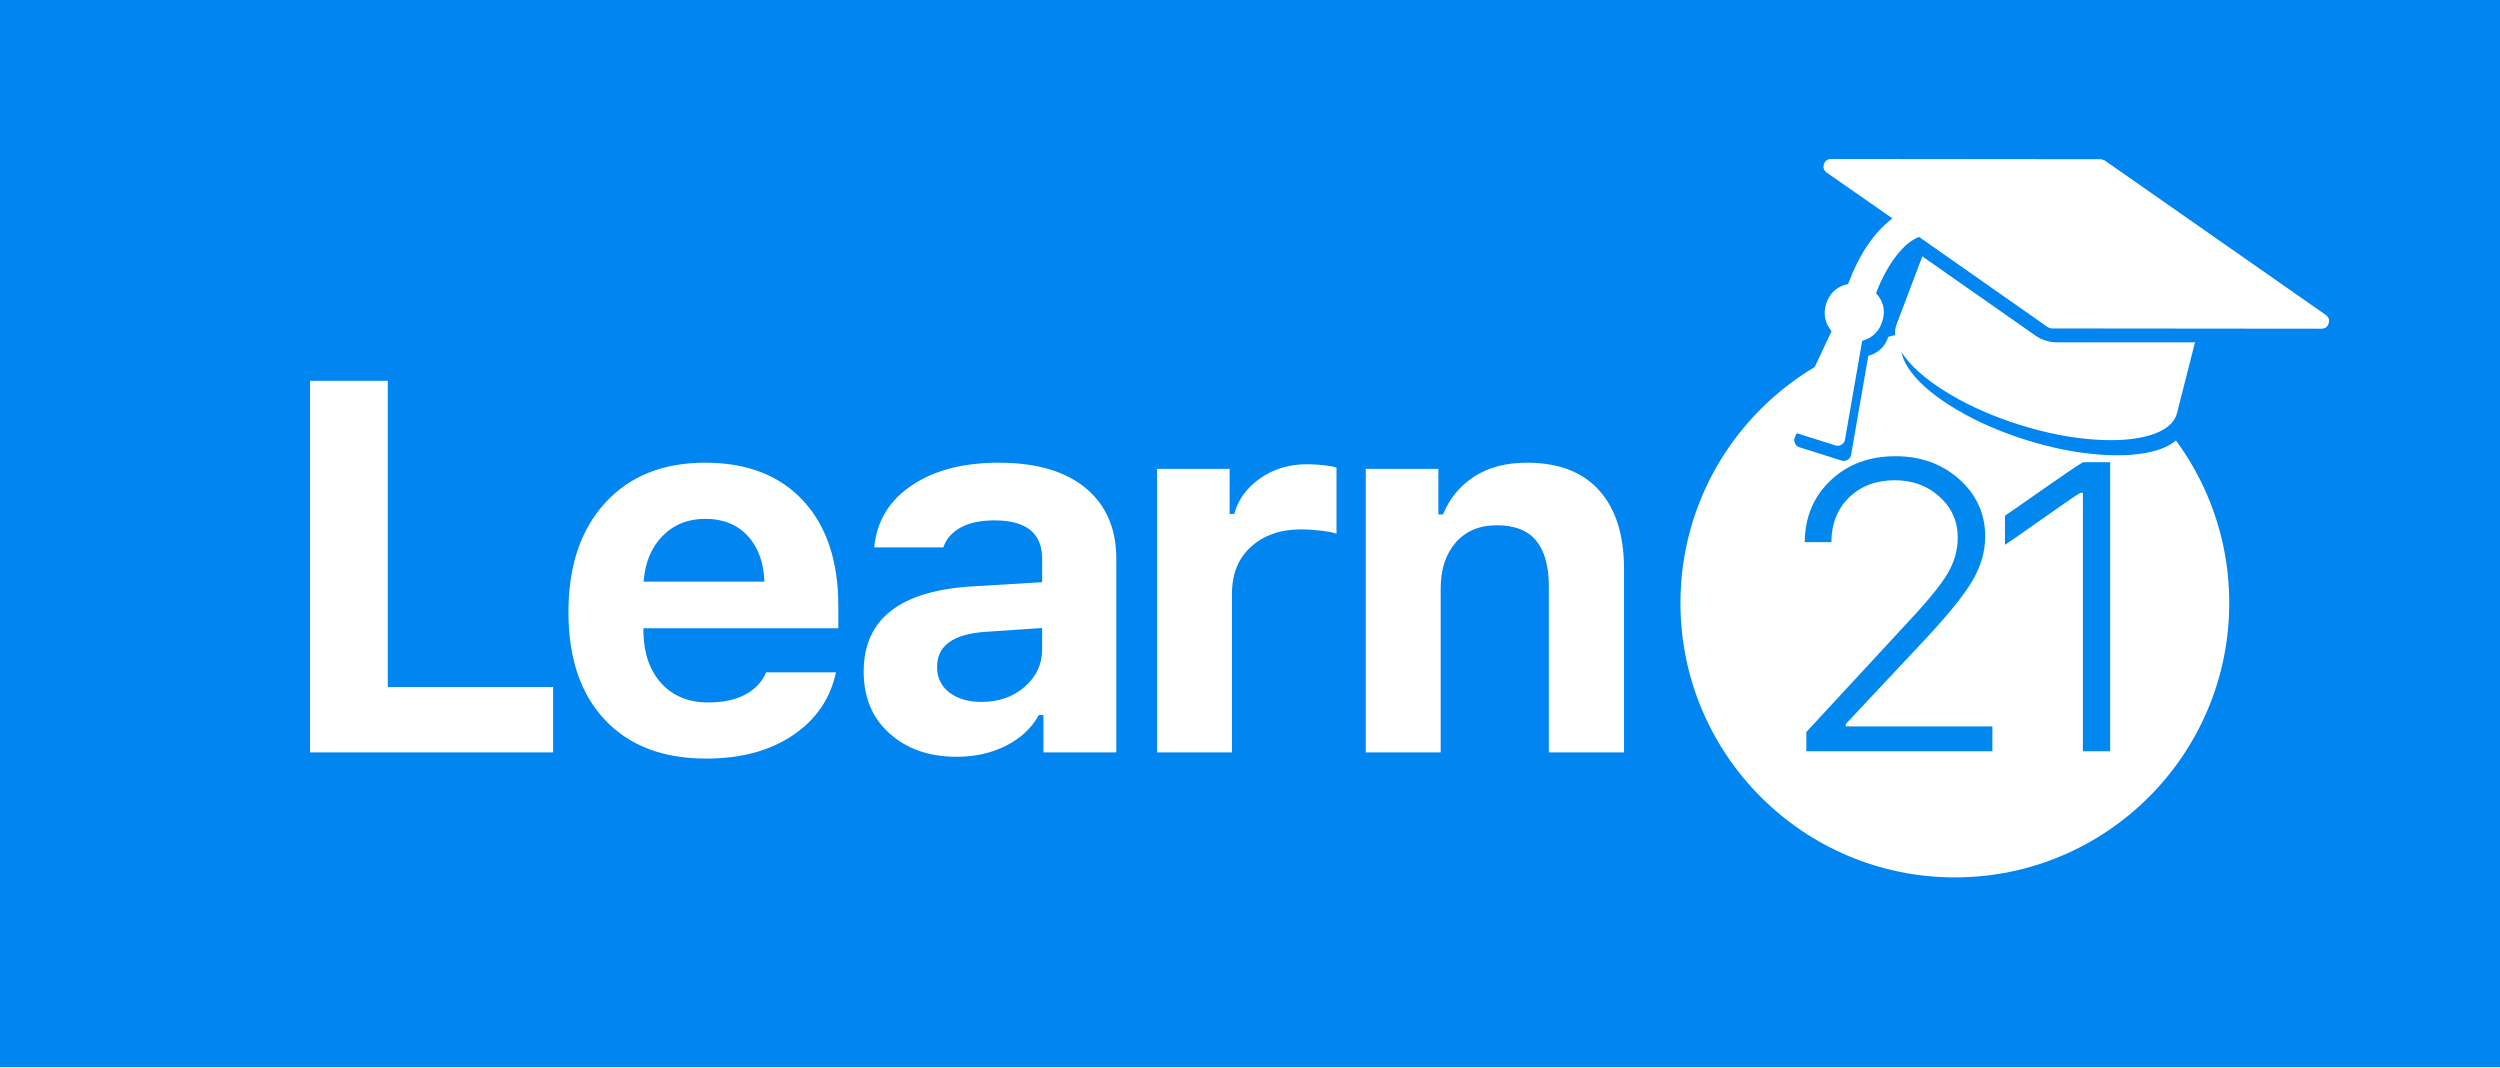
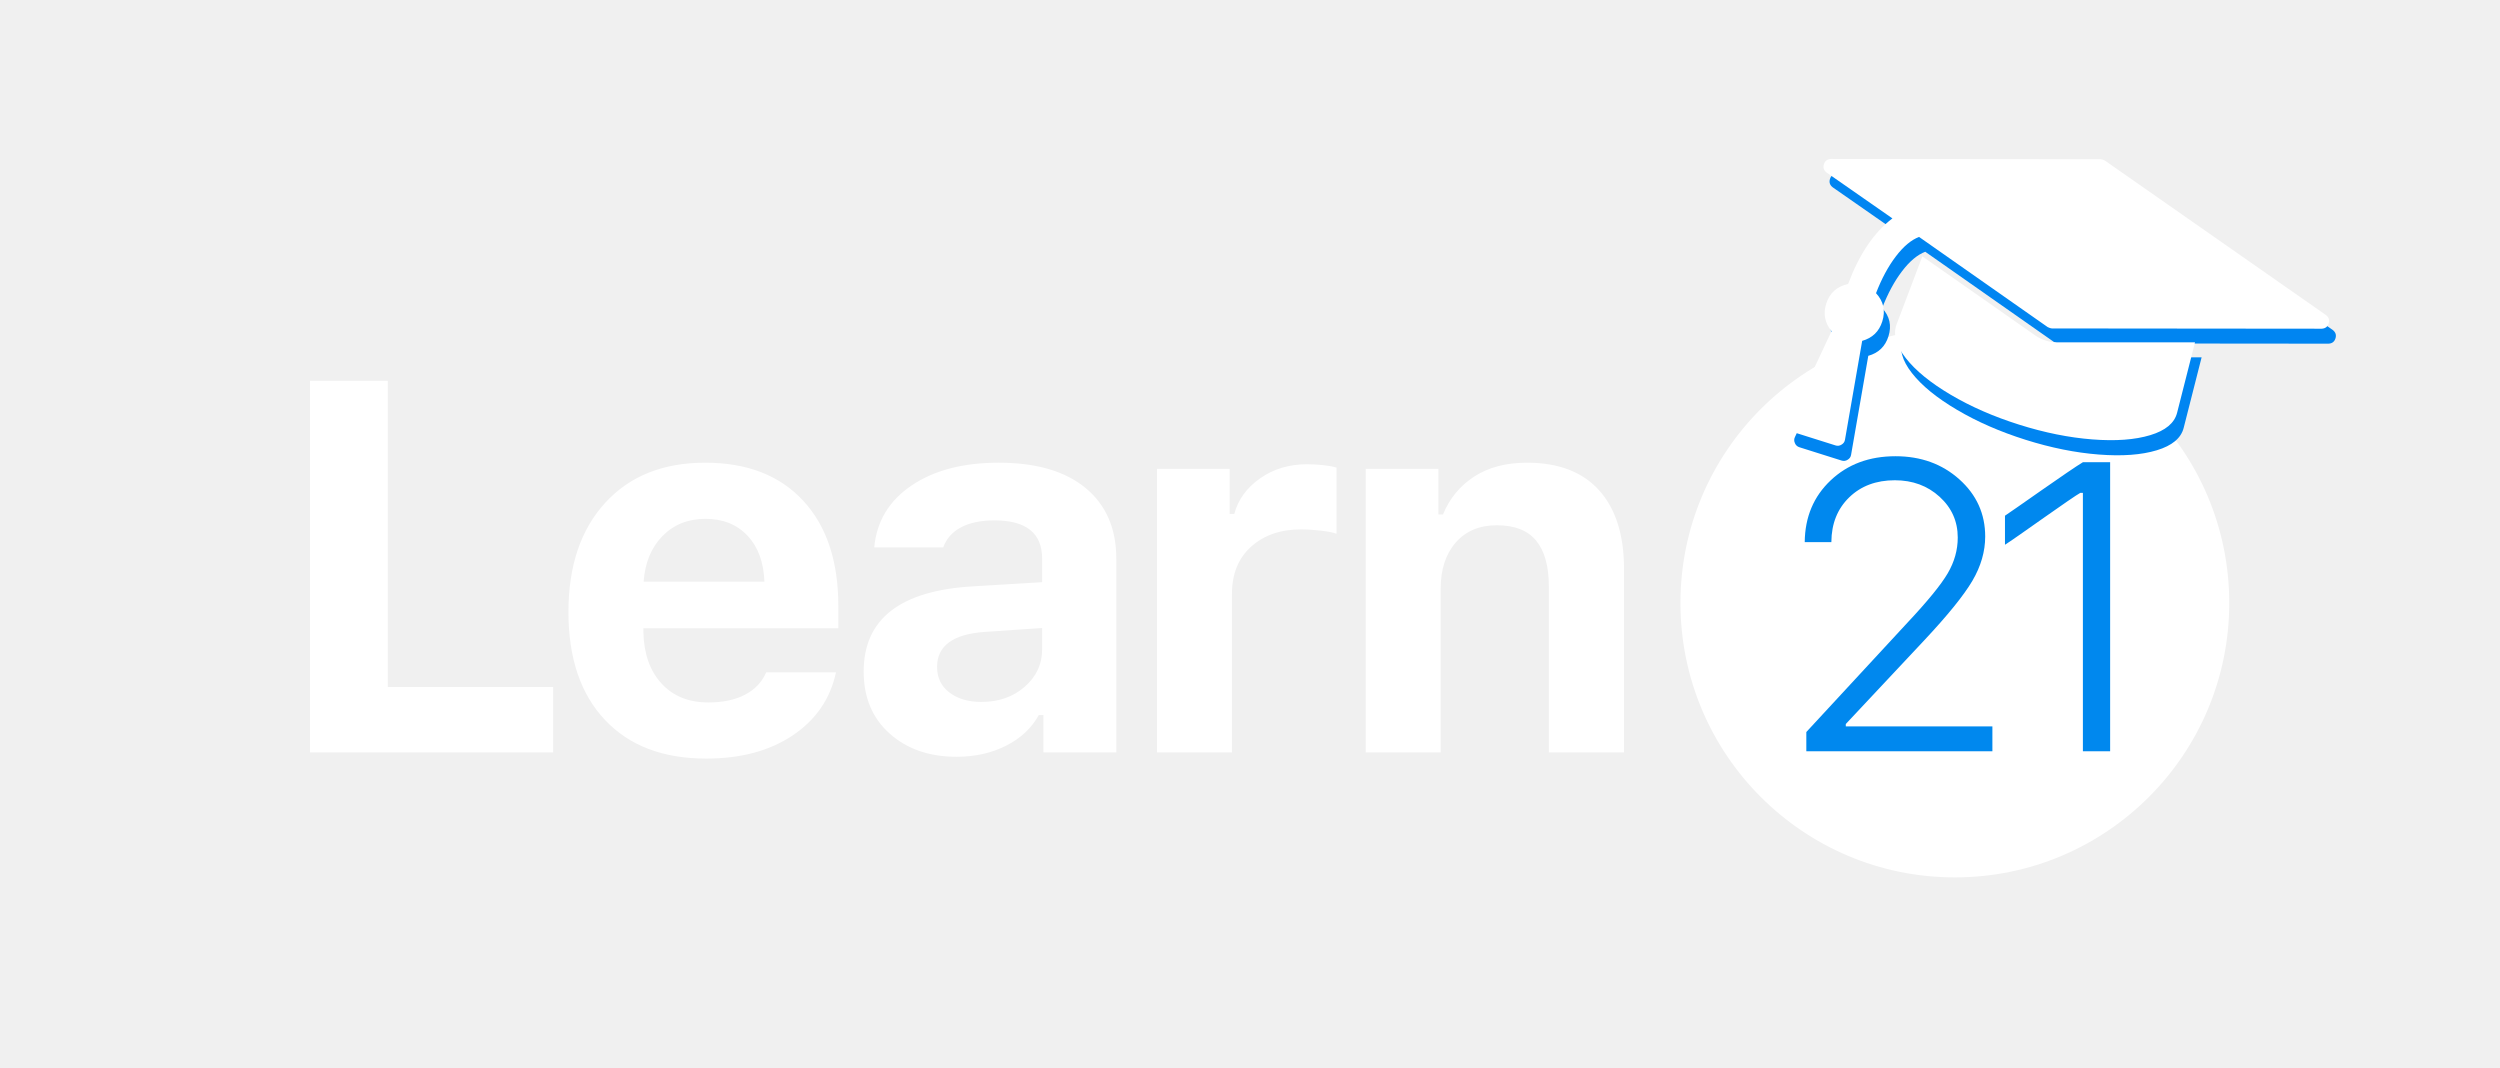
- <svg xmlns="http://www.w3.org/2000/svg" width="410px" height="175px" viewBox="0 0 410 175" version="1.1">
-   <defs />
-   <g id="Page-1" stroke="none" stroke-width="1" fill="none" fill-rule="evenodd">
-     <g id="Group">
-       <polygon id="Fill-12" fill="#0085F1" points="0 175 410 175 410 0 0 0" />
-       <path d="M365.595,98.892 C365.595,123.745 345.447,143.892 320.594,143.892 C295.742,143.892 275.595,123.745 275.595,98.892 C275.595,74.039 295.742,53.892 320.594,53.892 C345.447,53.892 365.595,74.039 365.595,98.892 Z" id="Fill-13" fill="#FFFFFF" />
-       <path d="M295.975,88.879 L295.975,88.912 L300.344,88.912 L300.344,88.879 C300.366,85.879 301.34,83.443 303.267,81.571 C305.194,79.698 307.691,78.762 310.757,78.762 C313.669,78.762 316.116,79.666 318.098,81.472 C320.08,83.279 321.071,85.507 321.071,88.157 C321.071,90.193 320.523,92.148 319.428,94.02 C318.333,95.892 316.122,98.602 312.793,102.15 L296.238,120.052 L296.238,123.205 L326.753,123.205 L326.753,119.132 L302.709,119.132 L302.709,118.738 L315.519,105.073 C319.417,100.913 322.067,97.639 323.469,95.252 C324.87,92.865 325.571,90.445 325.571,87.993 C325.571,84.27 324.158,81.144 321.334,78.614 C318.509,76.085 315.016,74.821 310.855,74.821 C306.563,74.821 303.021,76.14 300.229,78.779 C297.437,81.417 296.019,84.784 295.975,88.879 Z M341.595,123.205 L346.062,123.205 L346.062,75.806 L341.595,75.806 C341.113,76.091 340.237,76.666 338.967,77.531 C337.697,78.395 336.328,79.343 334.861,80.372 C333.394,81.401 332.085,82.315 330.935,83.115 C329.786,83.914 329.08,84.401 328.817,84.576 L328.817,89.339 C329.233,89.076 330.038,88.529 331.231,87.697 C332.425,86.865 333.733,85.945 335.156,84.938 C336.58,83.93 337.866,83.033 339.016,82.244 C340.166,81.456 340.883,80.985 341.168,80.832 L341.595,80.832 L341.595,123.205 Z" id="21-in-Text" fill="#0088EE" />
-       <path d="M90.711,112.667 L63.597,112.667 L63.597,62.452 L50.843,62.452 L50.843,123.394 L90.711,123.394 L90.711,112.667 Z M115.691,85.089 C112.848,85.089 110.504,86.025 108.66,87.898 C106.815,89.77 105.781,92.269 105.556,95.394 L125.363,95.394 C125.25,92.212 124.328,89.7 122.596,87.855 C120.865,86.011 118.563,85.089 115.691,85.089 Z M125.658,110.26 L137.103,110.26 C136.174,114.596 133.816,118.038 130.029,120.586 C126.243,123.134 121.505,124.408 115.818,124.408 C108.723,124.408 103.183,122.289 99.199,118.052 C95.215,113.815 93.224,107.923 93.224,100.377 C93.224,92.832 95.23,86.863 99.242,82.471 C103.254,78.079 108.723,75.882 115.649,75.882 C122.519,75.882 127.876,77.959 131.719,82.112 C135.562,86.265 137.484,92.015 137.484,99.364 L137.484,103.038 L105.513,103.038 L105.513,103.672 C105.598,107.219 106.59,110.028 108.491,112.097 C110.391,114.166 112.946,115.201 116.156,115.201 C118.577,115.201 120.597,114.772 122.216,113.913 C123.835,113.054 124.983,111.837 125.658,110.26 Z M160.944,115.117 C163.787,115.117 166.159,114.286 168.06,112.625 C169.96,110.964 170.911,108.923 170.911,106.501 L170.911,102.996 L161.535,103.629 C156.298,103.995 153.68,105.91 153.68,109.373 C153.68,111.147 154.355,112.548 155.707,113.575 C157.058,114.603 158.804,115.117 160.944,115.117 Z M156.889,124.112 C152.413,124.112 148.752,122.845 145.909,120.311 C143.065,117.777 141.643,114.385 141.643,110.133 C141.643,101.49 147.654,96.83 159.677,96.154 L170.911,95.478 L170.911,91.635 C170.911,87.44 168.306,85.343 163.097,85.343 C160.873,85.343 159.043,85.723 157.607,86.483 C156.171,87.243 155.2,88.341 154.693,89.777 L143.375,89.777 C143.769,85.497 145.81,82.112 149.499,79.62 C153.187,77.128 157.945,75.882 163.773,75.882 C169.939,75.882 174.697,77.269 178.048,80.042 C181.398,82.816 183.074,86.68 183.074,91.635 L183.074,123.394 L171.122,123.394 L171.122,117.271 L170.362,117.271 C169.179,119.41 167.391,121.086 164.998,122.296 C162.605,123.507 159.902,124.112 156.889,124.112 Z M189.752,123.394 L202.042,123.394 L202.042,97.379 C202.042,94.113 203.091,91.537 205.188,89.65 C207.286,87.764 210.01,86.821 213.36,86.821 C214.374,86.821 215.479,86.891 216.676,87.032 C217.872,87.173 218.71,87.342 219.188,87.539 L219.188,76.685 C218.654,76.516 217.929,76.382 217.013,76.284 C216.098,76.185 215.219,76.136 214.374,76.136 C211.418,76.136 208.841,76.91 206.645,78.459 C204.449,80.007 203.041,81.95 202.422,84.287 L201.662,84.287 L201.662,76.896 L189.752,76.896 L189.752,123.394 Z M223.982,123.394 L236.271,123.394 L236.271,96.534 C236.271,93.381 237.095,90.861 238.742,88.975 C240.389,87.088 242.634,86.145 245.478,86.145 C248.406,86.145 250.56,86.99 251.94,88.679 C253.319,90.368 254.009,92.86 254.009,96.154 L254.009,123.394 L266.341,123.394 L266.341,93.325 C266.341,87.75 264.983,83.449 262.266,80.422 C259.549,77.396 255.6,75.882 250.419,75.882 C246.984,75.882 244.099,76.643 241.762,78.163 C239.425,79.683 237.721,81.753 236.651,84.371 L235.891,84.371 L235.891,76.896 L223.982,76.896 L223.982,123.394 Z" id="Learn-in-Text" fill="#FFFFFF" />
-       <path d="M360.671,51.318 L361.345,63.239 C361.442,64.977 360.413,66.583 358.249,68.064 C356.085,69.545 353.131,70.725 349.379,71.594 C345.636,72.464 341.573,72.898 337.192,72.898 C332.819,72.898 328.756,72.464 325.004,71.594 C321.261,70.725 318.299,69.554 316.134,68.064 C313.97,66.583 312.941,64.969 313.039,63.239 L313.713,51.318 L335.373,58.148 C335.923,58.325 336.526,58.414 337.183,58.414 C337.839,58.414 338.442,58.325 338.992,58.148 L360.671,51.318 Z M380.672,41.756 C380.672,42.332 380.397,42.723 379.839,42.927 L337.582,56.205 C337.484,56.232 337.351,56.24 337.209,56.24 C337.059,56.24 336.934,56.232 336.837,56.205 L312.24,48.435 C311.158,49.286 310.262,50.688 309.562,52.639 C308.861,54.591 308.435,56.835 308.275,59.372 C309.863,60.276 310.653,61.651 310.653,63.487 C310.653,65.226 309.925,66.565 308.462,67.523 L310.653,83.862 C310.706,84.216 310.599,84.527 310.351,84.802 C310.12,85.077 309.819,85.219 309.446,85.219 L302.199,85.219 C301.827,85.219 301.525,85.077 301.295,84.802 C301.046,84.527 300.94,84.208 300.993,83.862 L303.184,67.523 C301.729,66.565 300.993,65.217 300.993,63.487 C300.993,61.651 301.809,60.259 303.45,59.301 C303.725,54.094 304.958,49.943 307.149,46.847 L294.58,42.918 C294.03,42.714 293.746,42.323 293.746,41.747 C293.746,41.17 294.021,40.78 294.58,40.576 L336.837,27.298 C336.934,27.271 337.067,27.262 337.209,27.262 C337.36,27.262 337.484,27.271 337.582,27.298 L379.839,40.576 C380.397,40.789 380.672,41.179 380.672,41.756 L380.672,41.756 Z" id="Shape" fill="#0085F1" fill-rule="nonzero" transform="translate(337.2094, 56.24046) rotate(17.5) translate(-337.2094, -56.24046) " />
-     </g>
-     <g id="cap" transform="translate(336.2491, 53.79913) rotate(17.5) translate(-336.2491, -53.79913) translate(292.6844, 24.75597)" fill-rule="nonzero" fill="#FFFFFF">
-       <path d="M66.903,24.143 L67.576,36.047 C67.674,37.782 66.646,39.386 64.485,40.865 C62.324,42.344 59.375,43.522 55.628,44.39 C51.891,45.258 47.834,45.692 43.459,45.692 C39.093,45.692 35.036,45.258 31.29,44.39 C27.552,43.522 24.594,42.353 22.433,40.865 C20.272,39.386 19.245,37.774 19.342,36.047 L20.015,24.143 L41.643,30.963 C42.193,31.14 42.795,31.228 43.45,31.228 C44.106,31.228 44.708,31.14 45.257,30.963 L66.903,24.143 Z M86.875,14.595 C86.875,15.171 86.601,15.561 86.043,15.764 L43.849,29.023 C43.751,29.05 43.619,29.058 43.477,29.058 C43.326,29.058 43.202,29.05 43.105,29.023 L18.545,21.264 C17.464,22.115 16.57,23.514 15.87,25.463 C15.17,27.411 14.745,29.652 14.586,32.185 C16.171,33.088 16.959,34.461 16.959,36.294 C16.959,38.03 16.233,39.368 14.772,40.324 L16.959,56.639 C17.013,56.993 16.906,57.303 16.658,57.577 C16.428,57.852 16.127,57.994 15.755,57.994 L8.519,57.994 C8.147,57.994 7.846,57.852 7.616,57.577 C7.368,57.303 7.261,56.984 7.314,56.639 L9.502,40.324 C8.05,39.368 7.314,38.022 7.314,36.294 C7.314,34.461 8.129,33.071 9.768,32.114 C10.042,26.915 11.273,22.77 13.461,19.679 L0.911,15.756 C0.362,15.552 0.078,15.162 0.078,14.586 C0.078,14.011 0.353,13.621 0.911,13.417 L43.105,0.159 C43.202,0.132 43.335,0.123 43.477,0.123 C43.627,0.123 43.751,0.132 43.849,0.159 L86.043,13.417 C86.601,13.63 86.875,14.02 86.875,14.595 L86.875,14.595 Z" id="Shape" />
-     </g>
+ <svg xmlns="http://www.w3.org/2000/svg" width="410" height="175" viewBox="0 0 410 175">
+   <g fill="none" fill-rule="evenodd">
+     <path d="M365.595 98.892c0 24.853-20.148 45-45 45-24.853 0-45-20.147-45-45s20.147-45 45-45c24.852 0 45 20.147 45 45z" fill="#FFF" />
+     <path d="M295.975 88.88v.032h4.369v-.033c.022-3 .996-5.436 2.923-7.308 1.927-1.873 4.424-2.809 7.49-2.809 2.912 0 5.36.904 7.341 2.71 1.982 1.807 2.973 4.035 2.973 6.685 0 2.036-.548 3.99-1.643 5.863-1.095 1.872-3.306 4.582-6.635 8.13l-16.555 17.902v3.153h30.515v-4.073H302.71v-.394l12.81-13.665c3.898-4.16 6.548-7.434 7.95-9.821 1.401-2.387 2.102-4.807 2.102-7.26 0-3.722-1.413-6.848-4.237-9.378-2.825-2.529-6.318-3.793-10.479-3.793-4.292 0-7.834 1.319-10.626 3.958-2.792 2.638-4.21 6.005-4.254 10.1zm45.62 34.325h4.467V75.806h-4.467c-.482.285-1.358.86-2.628 1.725a362.3 362.3 0 0 0-4.106 2.84 1152.14 1152.14 0 0 1-3.925 2.744c-1.15.799-1.856 1.286-2.12 1.461v4.763c.417-.263 1.222-.81 2.415-1.642a690.273 690.273 0 0 0 3.925-2.76 321.093 321.093 0 0 1 3.86-2.693c1.15-.788 1.867-1.259 2.152-1.412h.427v42.373z" fill="#08E" />
+     <path d="M90.71 112.667H63.598V62.452H50.843v60.942h39.868v-10.727zm24.981-27.578c-2.843 0-5.187.936-7.031 2.809-1.845 1.872-2.88 4.37-3.104 7.496h19.807c-.113-3.182-1.035-5.694-2.767-7.539-1.731-1.844-4.033-2.766-6.905-2.766zm9.967 25.171h11.445c-.929 4.336-3.287 7.778-7.074 10.326-3.786 2.548-8.524 3.822-14.21 3.822-7.096 0-12.636-2.119-16.62-6.356-3.984-4.237-5.975-10.129-5.975-17.675 0-7.545 2.006-13.514 6.018-17.906 4.012-4.392 9.48-6.589 16.407-6.589 6.87 0 12.227 2.077 16.07 6.23 3.843 4.153 5.765 9.903 5.765 17.252v3.674h-31.97v.634c.084 3.547 1.076 6.356 2.977 8.425 1.9 2.07 4.455 3.104 7.665 3.104 2.421 0 4.441-.43 6.06-1.288 1.62-.859 2.767-2.076 3.442-3.653zm35.286 4.857c2.843 0 5.215-.83 7.116-2.492 1.9-1.661 2.85-3.702 2.85-6.124v-3.505l-9.375.633c-5.237.366-7.855 2.281-7.855 5.744 0 1.774.675 3.175 2.027 4.202 1.351 1.028 3.097 1.542 5.237 1.542zm-4.055 8.995c-4.476 0-8.137-1.267-10.98-3.8-2.844-2.535-4.266-5.927-4.266-10.179 0-8.643 6.011-13.303 18.034-13.979l11.234-.676v-3.843c0-4.195-2.605-6.292-7.814-6.292-2.224 0-4.054.38-5.49 1.14-1.436.76-2.407 1.858-2.914 3.294h-11.318c.394-4.28 2.435-7.665 6.124-10.157 3.688-2.492 8.446-3.738 14.274-3.738 6.166 0 10.924 1.387 14.275 4.16 3.35 2.774 5.026 6.638 5.026 11.593v31.76h-11.952v-6.124h-.76c-1.183 2.14-2.97 3.815-5.364 5.025-2.393 1.211-5.096 1.816-8.109 1.816zm32.863-.718h12.29V97.38c0-3.266 1.049-5.842 3.146-7.729 2.098-1.886 4.822-2.83 8.172-2.83 1.014 0 2.119.071 3.316.212 1.196.14 2.034.31 2.512.507V76.685c-.534-.17-1.26-.303-2.175-.401a24.671 24.671 0 0 0-2.64-.148c-2.955 0-5.532.774-7.728 2.323-2.196 1.548-3.604 3.49-4.223 5.828h-.76v-7.391h-11.91v46.498zm34.23 0h12.29v-26.86c0-3.153.823-5.673 2.47-7.56 1.647-1.886 3.892-2.829 6.736-2.829 2.928 0 5.082.845 6.462 2.534 1.38 1.69 2.07 4.181 2.07 7.475v27.24h12.331v-30.07c0-5.574-1.358-9.875-4.075-12.902-2.717-3.026-6.666-4.54-11.847-4.54-3.435 0-6.32.76-8.657 2.281-2.337 1.52-4.04 3.59-5.11 6.208h-.76v-7.475h-11.91v46.498z" fill="#FFF" />
+     <path d="M361.065 58.6l-2.942 11.573c-.43 1.687-1.894 2.909-4.403 3.67-2.51.763-5.682 1-9.521.7-3.832-.296-7.837-1.103-12.016-2.421-4.17-1.315-7.914-2.951-11.23-4.908-3.31-1.955-5.783-3.962-7.399-6.034-1.618-2.064-2.114-3.913-1.501-5.533l4.228-11.167 18.604 13.027c.47.335 1.02.6 1.646.798a5.867 5.867 0 0 0 1.805.29l22.729.005zm21.951-3.104c-.173.55-.553.84-1.147.866l-44.294-.043a1.516 1.516 0 0 1-.366-.079 1.471 1.471 0 0 1-.344-.145l-21.122-14.807c-1.288.486-2.564 1.554-3.819 3.204-1.255 1.65-2.336 3.663-3.251 6.034 1.242 1.34 1.582 2.889 1.03 4.64-.523 1.658-1.62 2.717-3.304 3.19l-2.823 16.241c-.056.355-.251.619-.57.806a1.128 1.128 0 0 1-.989.126l-6.911-2.18a1.128 1.128 0 0 1-.738-.669c-.154-.337-.16-.673-.005-.987l7.003-14.924c-1.1-1.35-1.396-2.858-.876-4.508.552-1.75 1.75-2.833 3.602-3.254 1.828-4.883 4.252-8.47 7.273-10.764l-10.806-7.528c-.463-.36-.616-.817-.443-1.367.174-.55.553-.84 1.148-.866l44.293.043c.101.004.23.036.366.078.144.046.26.092.345.146l36.308 25.37c.469.372.614.827.44 1.377z" fill="#0085F1" fill-rule="nonzero" />
+     <path d="M359.98 56.144l-2.937 11.555c-.429 1.685-1.89 2.905-4.396 3.665-2.506.761-5.673.998-9.507.699-3.826-.296-7.825-1.102-11.998-2.418-4.164-1.313-7.902-2.946-11.214-4.9-3.304-1.953-5.774-3.957-7.387-6.026-1.617-2.06-2.112-3.907-1.5-5.525l4.222-11.15 18.577 13.008c.47.334 1.018.6 1.643.797a5.859 5.859 0 0 0 1.803.29l22.695.005zm21.92-3.1c-.173.549-.553.838-1.146.864l-44.228-.043c-.1-.004-.23-.035-.365-.078a1.469 1.469 0 0 1-.344-.145l-21.09-14.785c-1.287.486-2.56 1.551-3.814 3.2-1.253 1.647-2.333 3.656-3.246 6.024 1.24 1.339 1.579 2.885 1.028 4.633-.522 1.656-1.617 2.713-3.298 3.186l-2.82 16.217c-.056.354-.25.618-.57.805a1.126 1.126 0 0 1-.986.125l-6.901-2.176a1.126 1.126 0 0 1-.737-.668c-.154-.337-.16-.673-.005-.986l6.993-14.902c-1.098-1.349-1.394-2.854-.875-4.5.551-1.75 1.747-2.83 3.597-3.25 1.825-4.876 4.246-8.459 7.262-10.749l-10.79-7.516c-.462-.36-.615-.816-.442-1.365.173-.55.552-.838 1.145-.865l44.228.043c.101.004.23.036.366.078.143.046.259.091.344.146L381.46 51.67c.468.37.613.825.44 1.374z" fill-rule="nonzero" fill="#FFF" />
  </g>
</svg>
